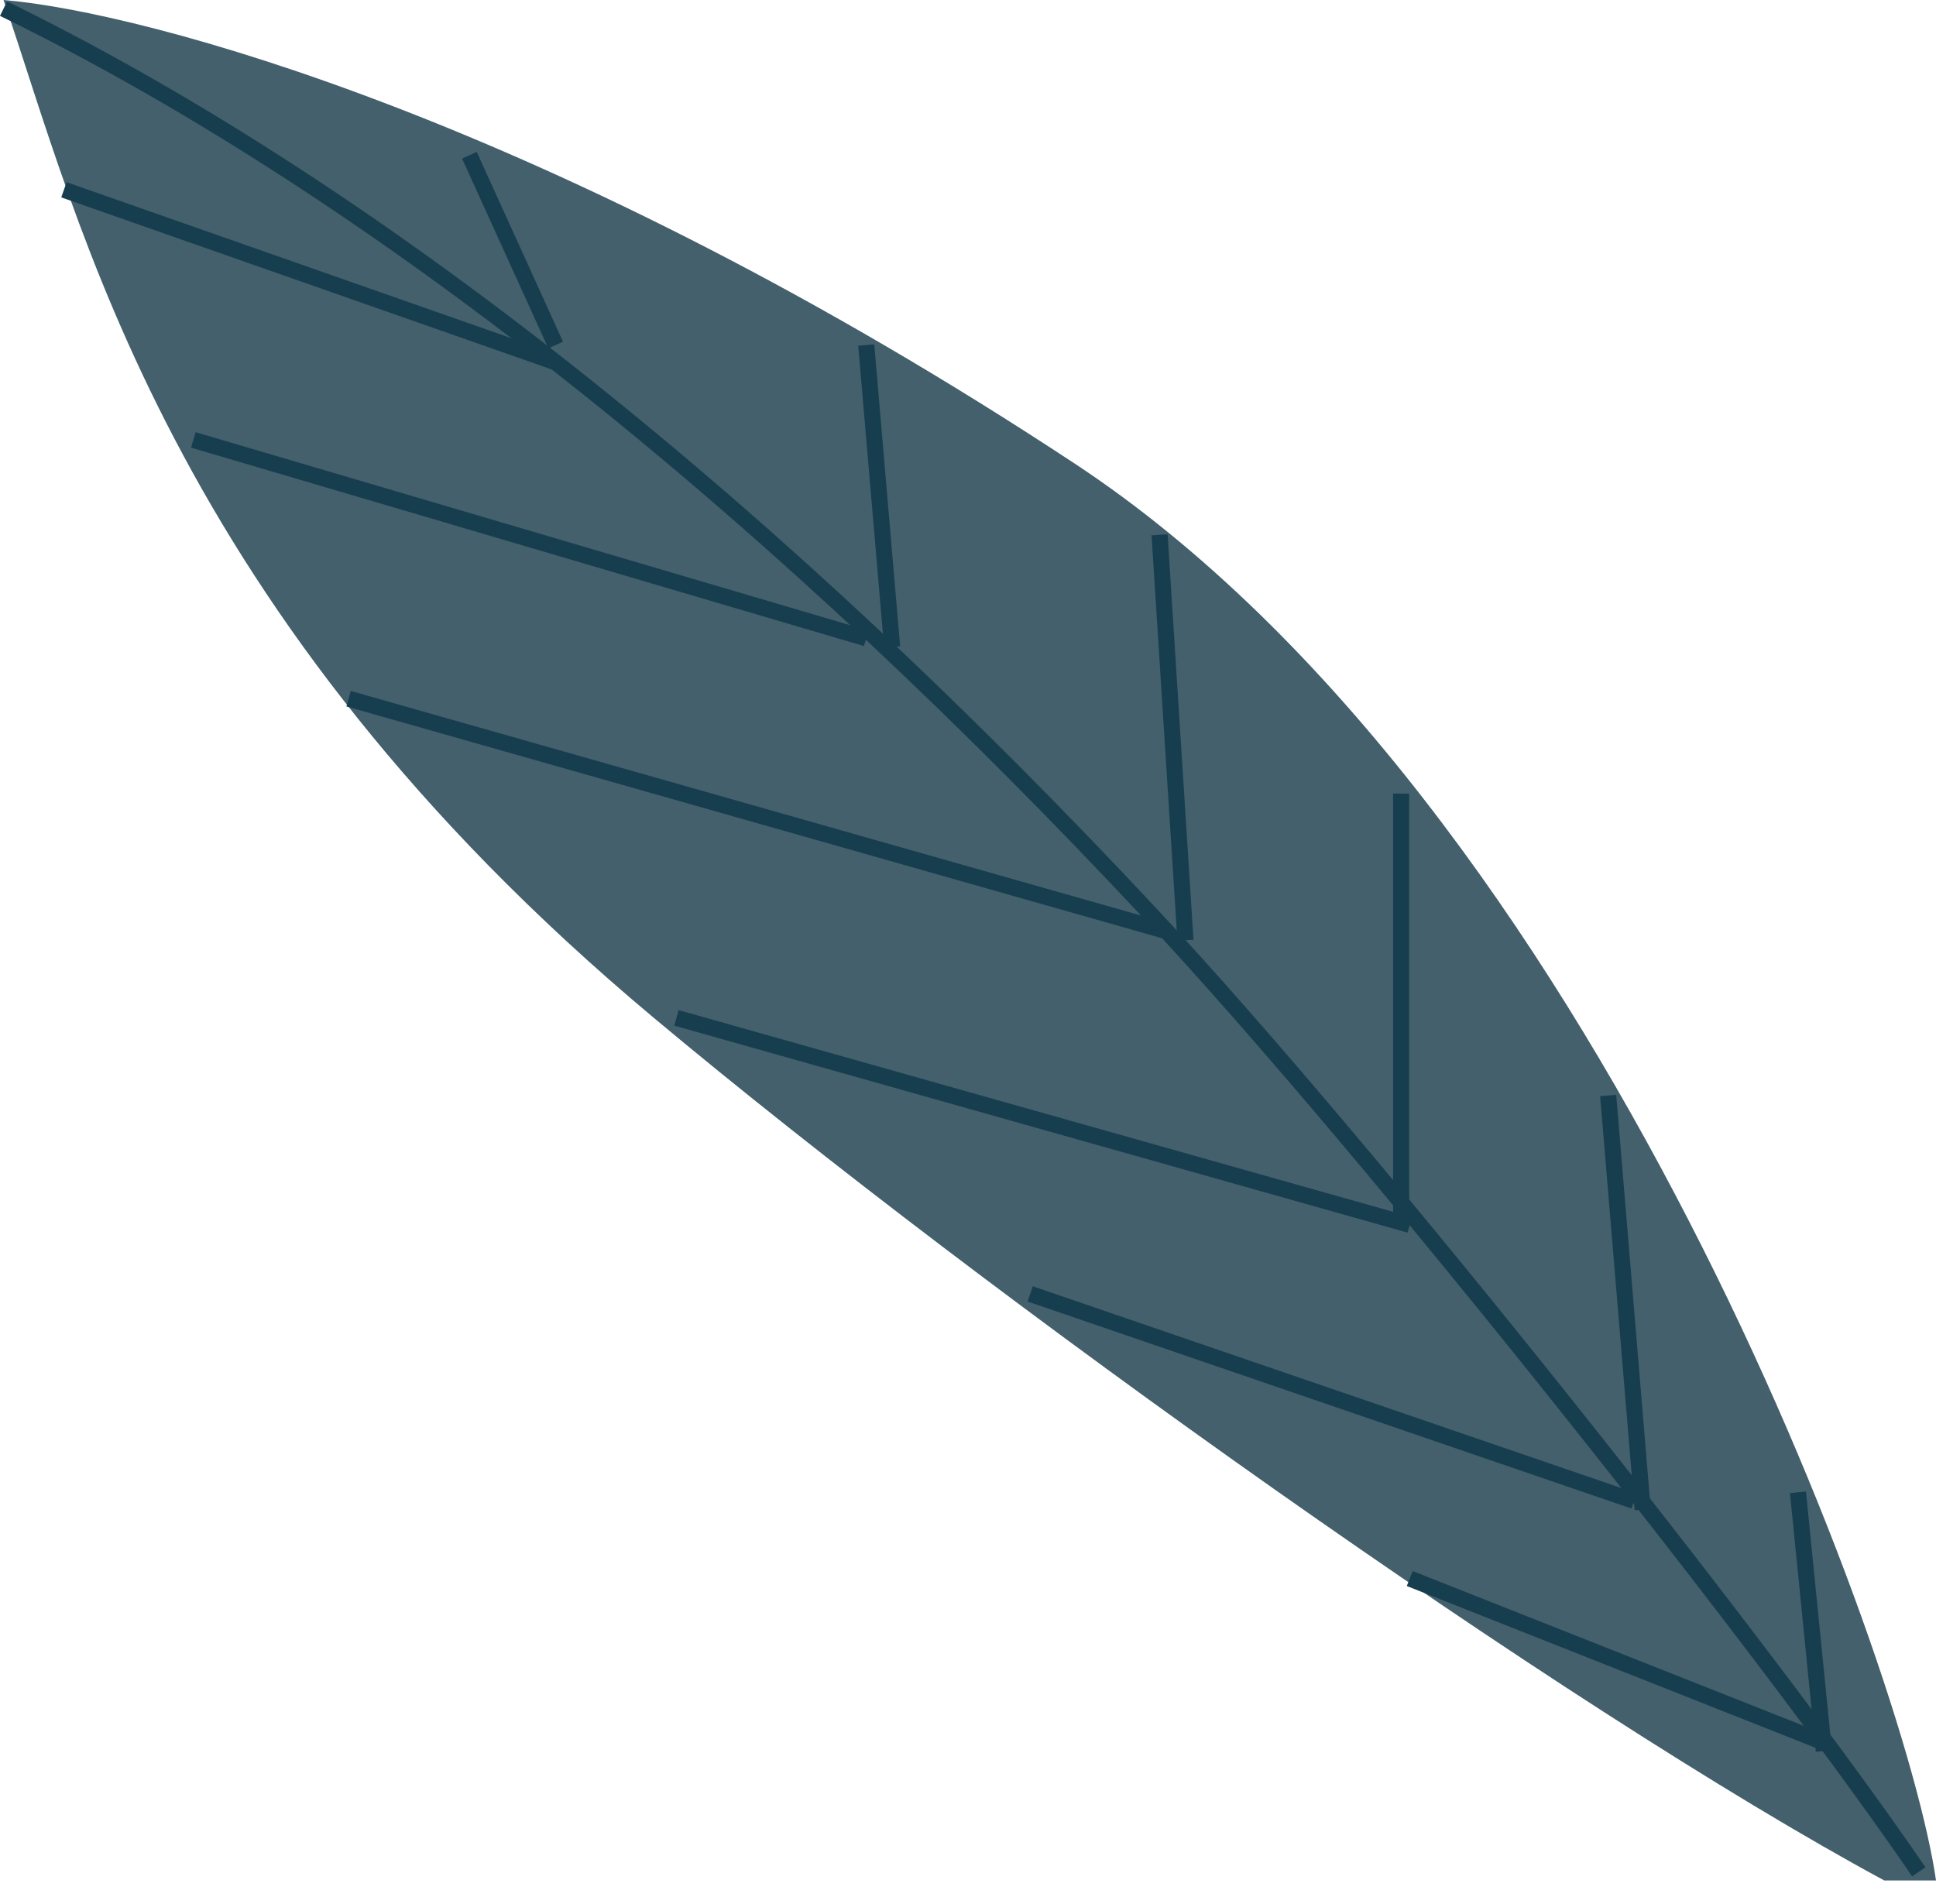
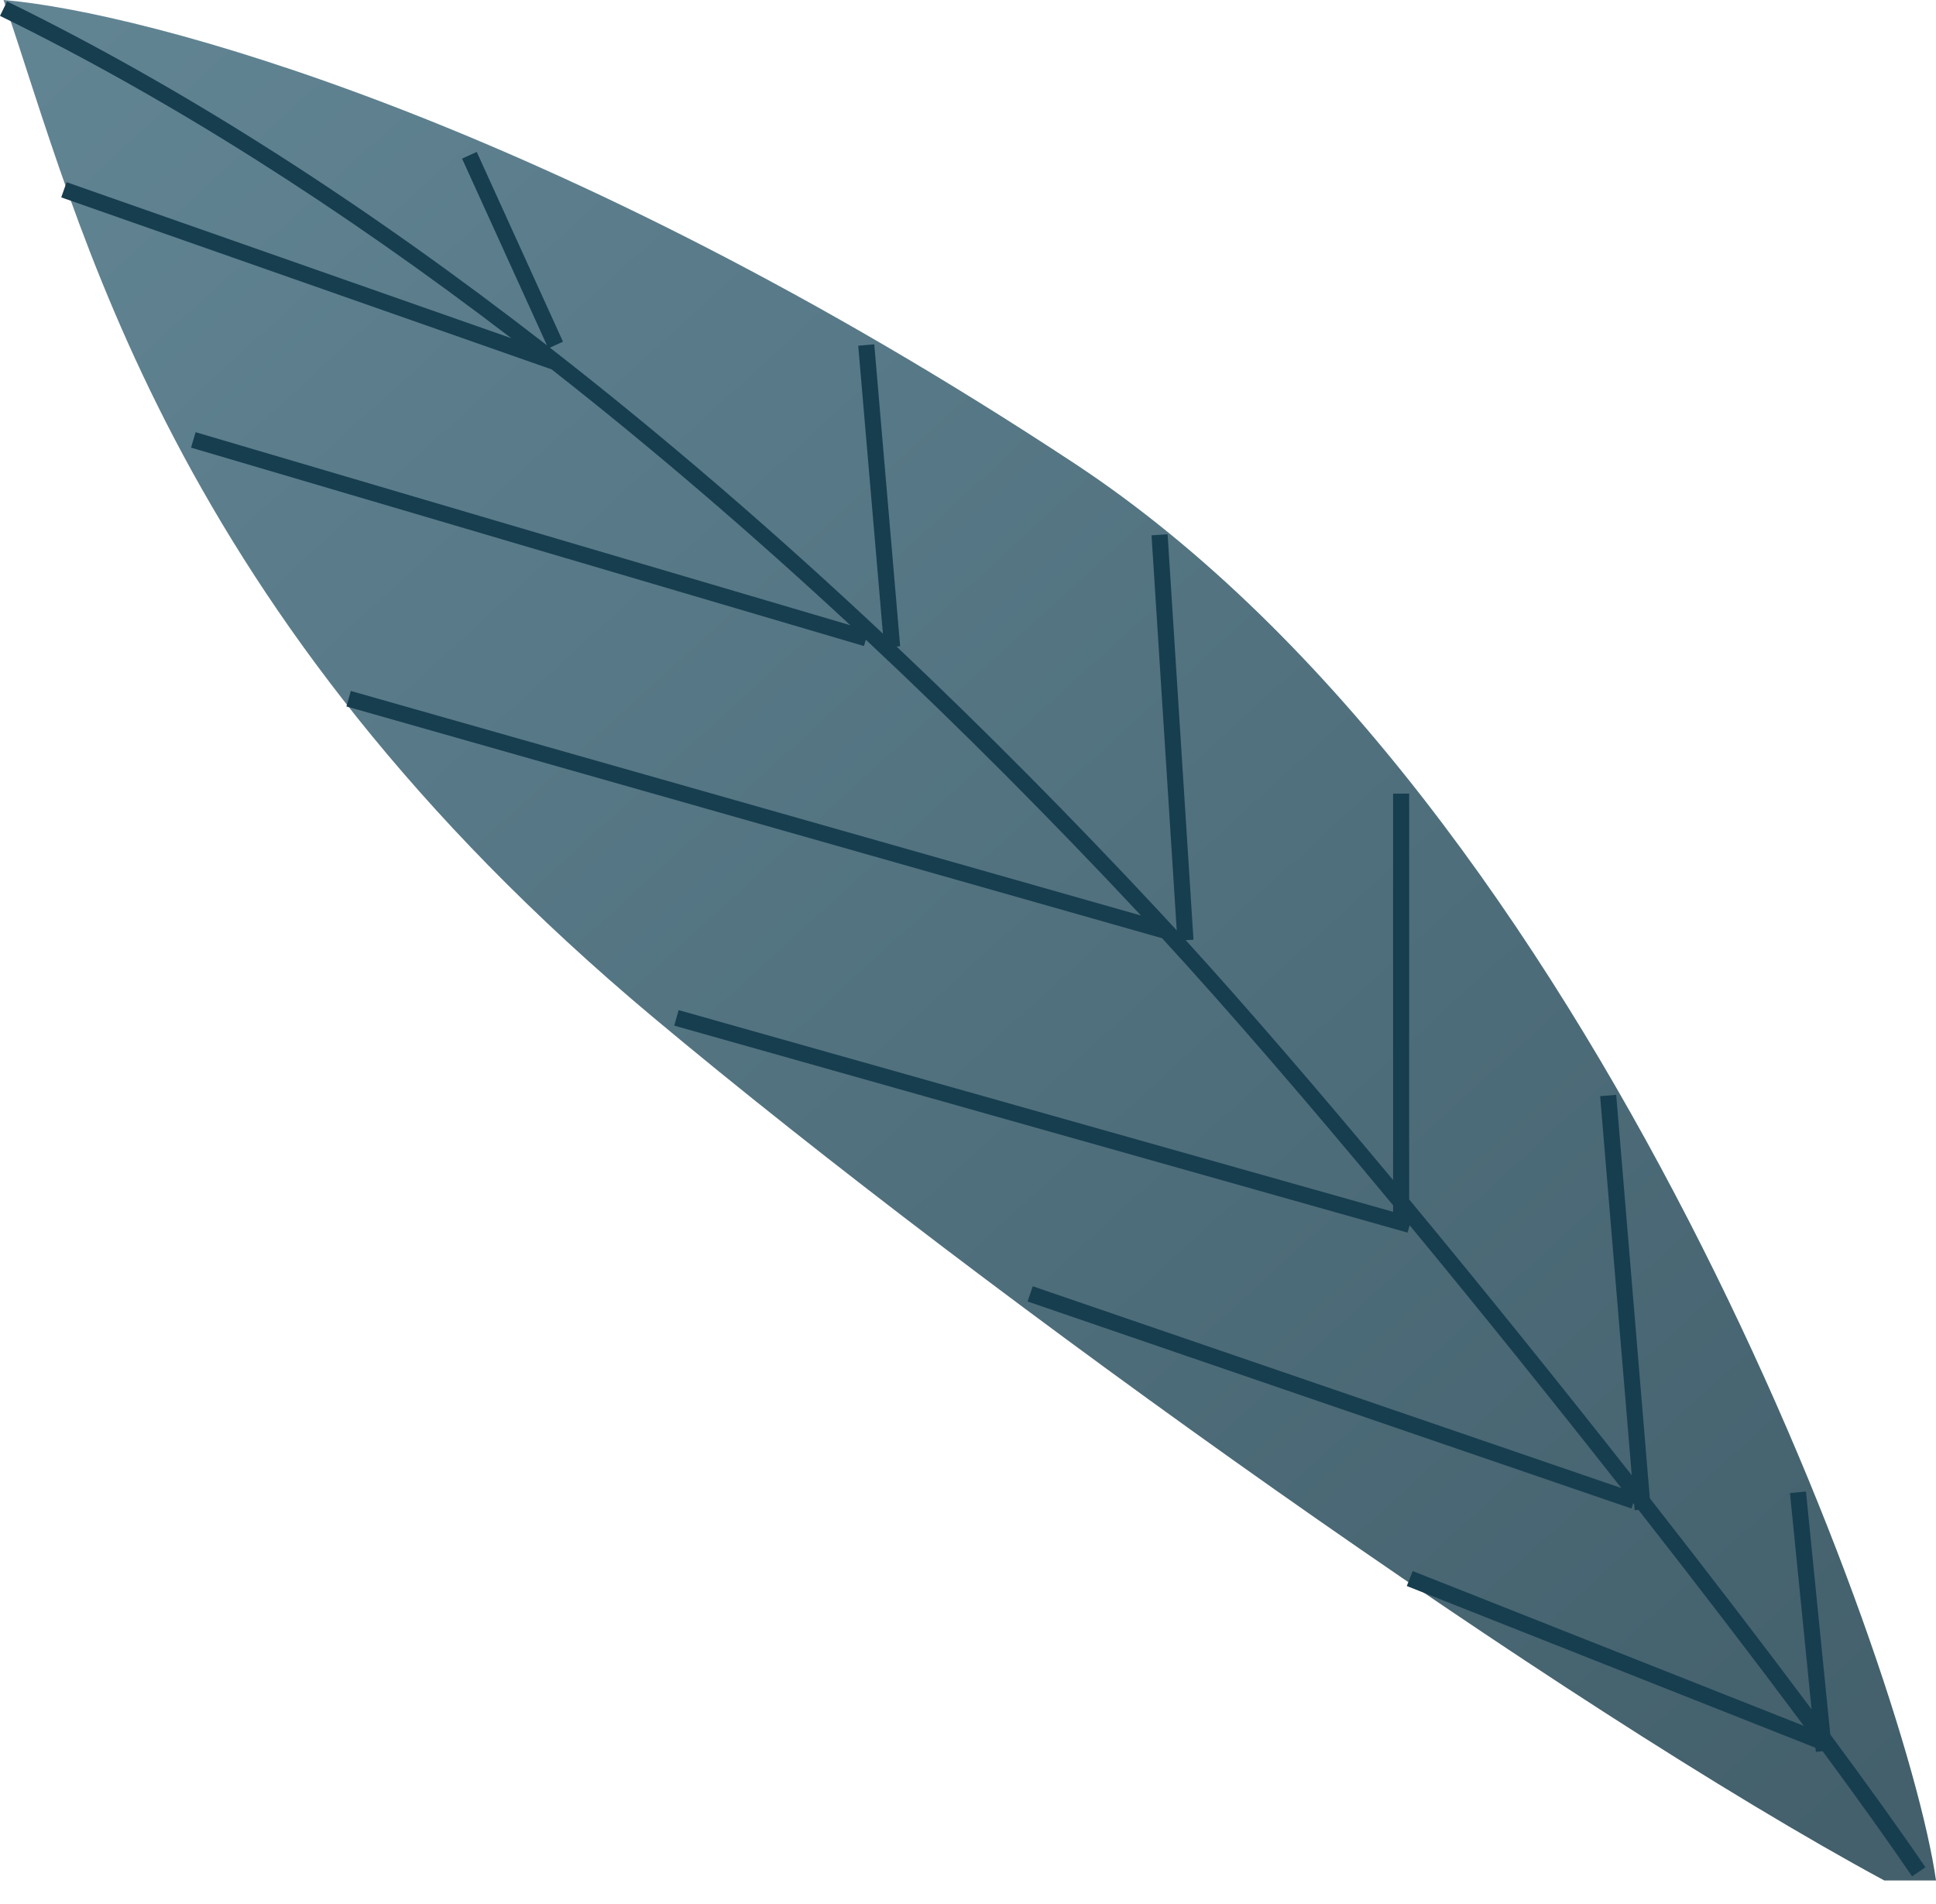
<svg xmlns="http://www.w3.org/2000/svg" width="60" height="59" viewBox="0 0 60 59" fill="none">
-   <path d="M33.295 14.361C49.4 24.975 59.056 51.678 60 58.286H58.396C48.503 52.939 30.684 40.272 20.241 31.531C5.19 18.932 2.469 6.868 0.11 0C4.461 0.364 17.19 3.746 33.295 14.361Z" fill="#43606C" />
-   <path fill-rule="evenodd" clip-rule="evenodd" d="M43.782 48.696L56.616 53.776L56.432 54.24L43.599 49.16L43.782 48.696Z" fill="#173E4F" />
-   <path fill-rule="evenodd" clip-rule="evenodd" d="M32.007 39.869L50.723 46.286L50.561 46.758L31.846 40.341L32.007 39.869Z" fill="#173E4F" />
-   <path fill-rule="evenodd" clip-rule="evenodd" d="M21.032 31.309L43.758 37.726L43.623 38.206L20.896 31.79L21.032 31.309Z" fill="#173E4F" />
-   <path fill-rule="evenodd" clip-rule="evenodd" d="M10.873 21.417L36.273 28.636L36.136 29.116L10.736 21.897L10.873 21.417Z" fill="#173E4F" />
-   <path fill-rule="evenodd" clip-rule="evenodd" d="M6.062 13.396L26.917 19.546L26.776 20.025L5.921 13.875L6.062 13.396Z" fill="#173E4F" />
-   <path fill-rule="evenodd" clip-rule="evenodd" d="M2.064 5.647L17.304 10.994L17.138 11.465L1.898 6.118L2.064 5.647Z" fill="#173E4F" />
-   <path fill-rule="evenodd" clip-rule="evenodd" d="M49.591 33.976L50.661 46.81L51.158 46.769L50.089 33.935L49.591 33.976Z" fill="#173E4F" />
-   <path fill-rule="evenodd" clip-rule="evenodd" d="M43.174 24.598V37.699H43.673V24.598H43.174Z" fill="#173E4F" />
-   <path fill-rule="evenodd" clip-rule="evenodd" d="M35.688 16.593L36.49 29.159L36.988 29.127L36.186 16.561L35.688 16.593Z" fill="#173E4F" />
-   <path fill-rule="evenodd" clip-rule="evenodd" d="M26.598 10.716L27.4 20.074L27.897 20.031L27.095 10.673L26.598 10.716Z" fill="#173E4F" />
-   <path fill-rule="evenodd" clip-rule="evenodd" d="M14.32 4.916L16.994 10.798L17.448 10.591L14.775 4.709L14.32 4.916Z" fill="#173E4F" />
-   <path fill-rule="evenodd" clip-rule="evenodd" d="M55.474 46.279L56.276 54.3L56.773 54.251L55.97 46.23L55.474 46.279Z" fill="#173E4F" />
-   <path fill-rule="evenodd" clip-rule="evenodd" d="M35.487 28.511C24.269 16.492 11.994 6.355 0 0.492L0.219 0.043C12.288 5.944 24.611 16.127 35.852 28.171C42.906 35.728 55.298 51.451 59.672 57.878L59.259 58.159C54.899 51.753 42.523 36.05 35.487 28.511Z" fill="#173E4F" />
+   <path d="M33.295 14.361C49.4 24.975 59.056 51.678 60 58.286H58.396C48.503 52.939 30.684 40.272 20.241 31.531C5.19 18.932 2.469 6.868 0.11 0C4.461 0.364 17.19 3.746 33.295 14.361Z" fill="url(#paint0_linear)" />
+   <path fill-rule="evenodd" clip-rule="evenodd" d="M36.015 29.081L10.736 21.897L10.873 21.417L35.361 28.377C32.577 25.399 29.727 22.537 26.834 19.828L26.776 20.025L5.921 13.875L6.062 13.396L26.352 19.379C23.306 16.551 20.213 13.894 17.096 11.45L1.898 6.118L2.064 5.647L15.845 10.482C10.585 6.463 5.265 3.066 0 0.492L0.219 0.043C5.786 2.765 11.407 6.398 16.951 10.704L14.32 4.916L14.775 4.709L17.448 10.591L17.043 10.776C20.524 13.485 23.975 16.46 27.363 19.64L26.598 10.716L27.095 10.673L27.897 20.031L27.788 20.041C30.524 22.628 33.218 25.348 35.852 28.171C36.053 28.387 36.26 28.609 36.469 28.838L35.688 16.593L36.186 16.561L36.988 29.127L36.748 29.142C38.652 31.233 40.868 33.808 43.174 36.577V24.598H43.673V37.178C45.971 39.95 48.342 42.894 50.571 45.727L49.591 33.976L50.089 33.935L51.131 46.44C52.953 48.767 54.665 51.001 56.144 52.982L55.474 46.279L55.97 46.23L56.724 53.762C57.903 55.355 58.909 56.758 59.672 57.878L59.259 58.159C58.535 57.096 57.59 55.776 56.486 54.279L56.276 54.3L56.263 54.173L43.599 49.16L43.782 48.696L55.903 53.494C54.402 51.478 52.649 49.189 50.779 46.8L50.661 46.81L50.646 46.631C50.636 46.618 50.627 46.606 50.617 46.594L50.561 46.758L31.846 40.341L32.007 39.869L50.247 46.123C48.13 43.43 45.881 40.634 43.687 37.978L43.623 38.206L20.896 31.79L21.032 31.309L43.174 37.561V37.358C40.586 34.239 38.096 31.345 36.015 29.081Z" fill="#173E4F" />
+   <defs>
+     <linearGradient id="paint0_linear" x1="3" y1="-7.47341e-07" x2="56" y2="58" gradientUnits="userSpaceOnUse">
+       <stop stop-color="#618493" />
+       <stop offset="1" stop-color="#43606C" />
+     </linearGradient>
+   </defs>
</svg>
